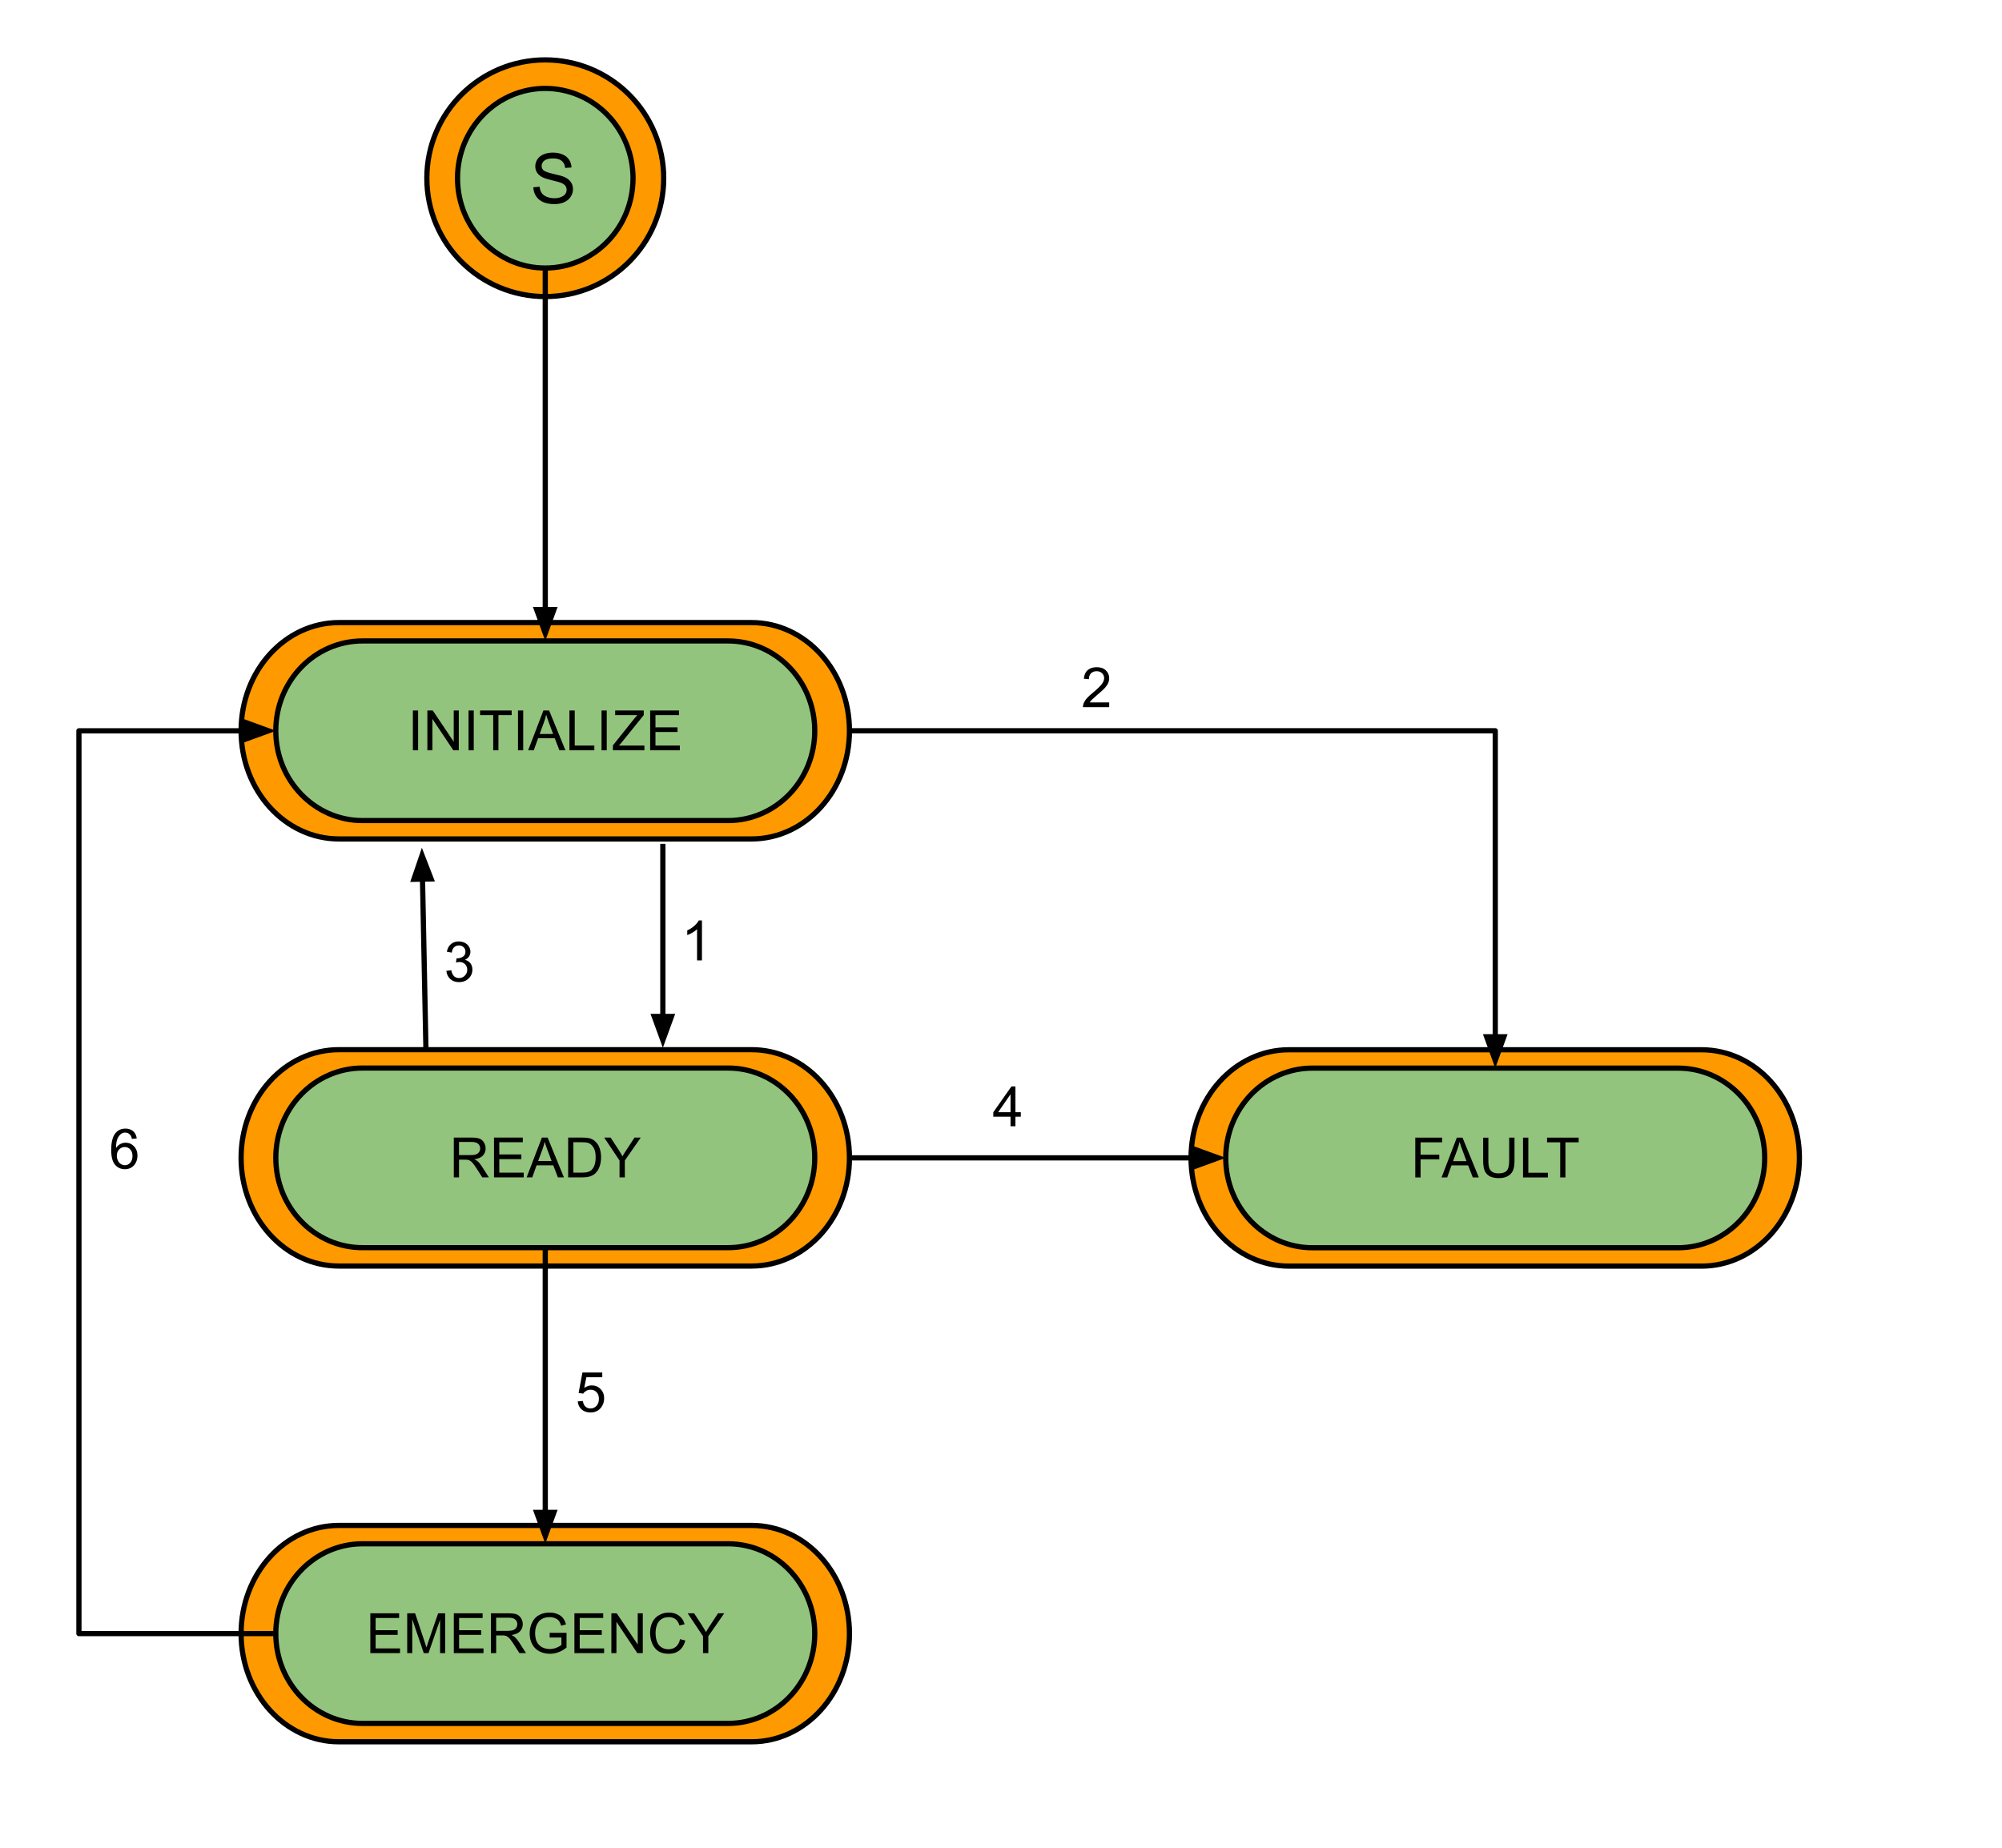
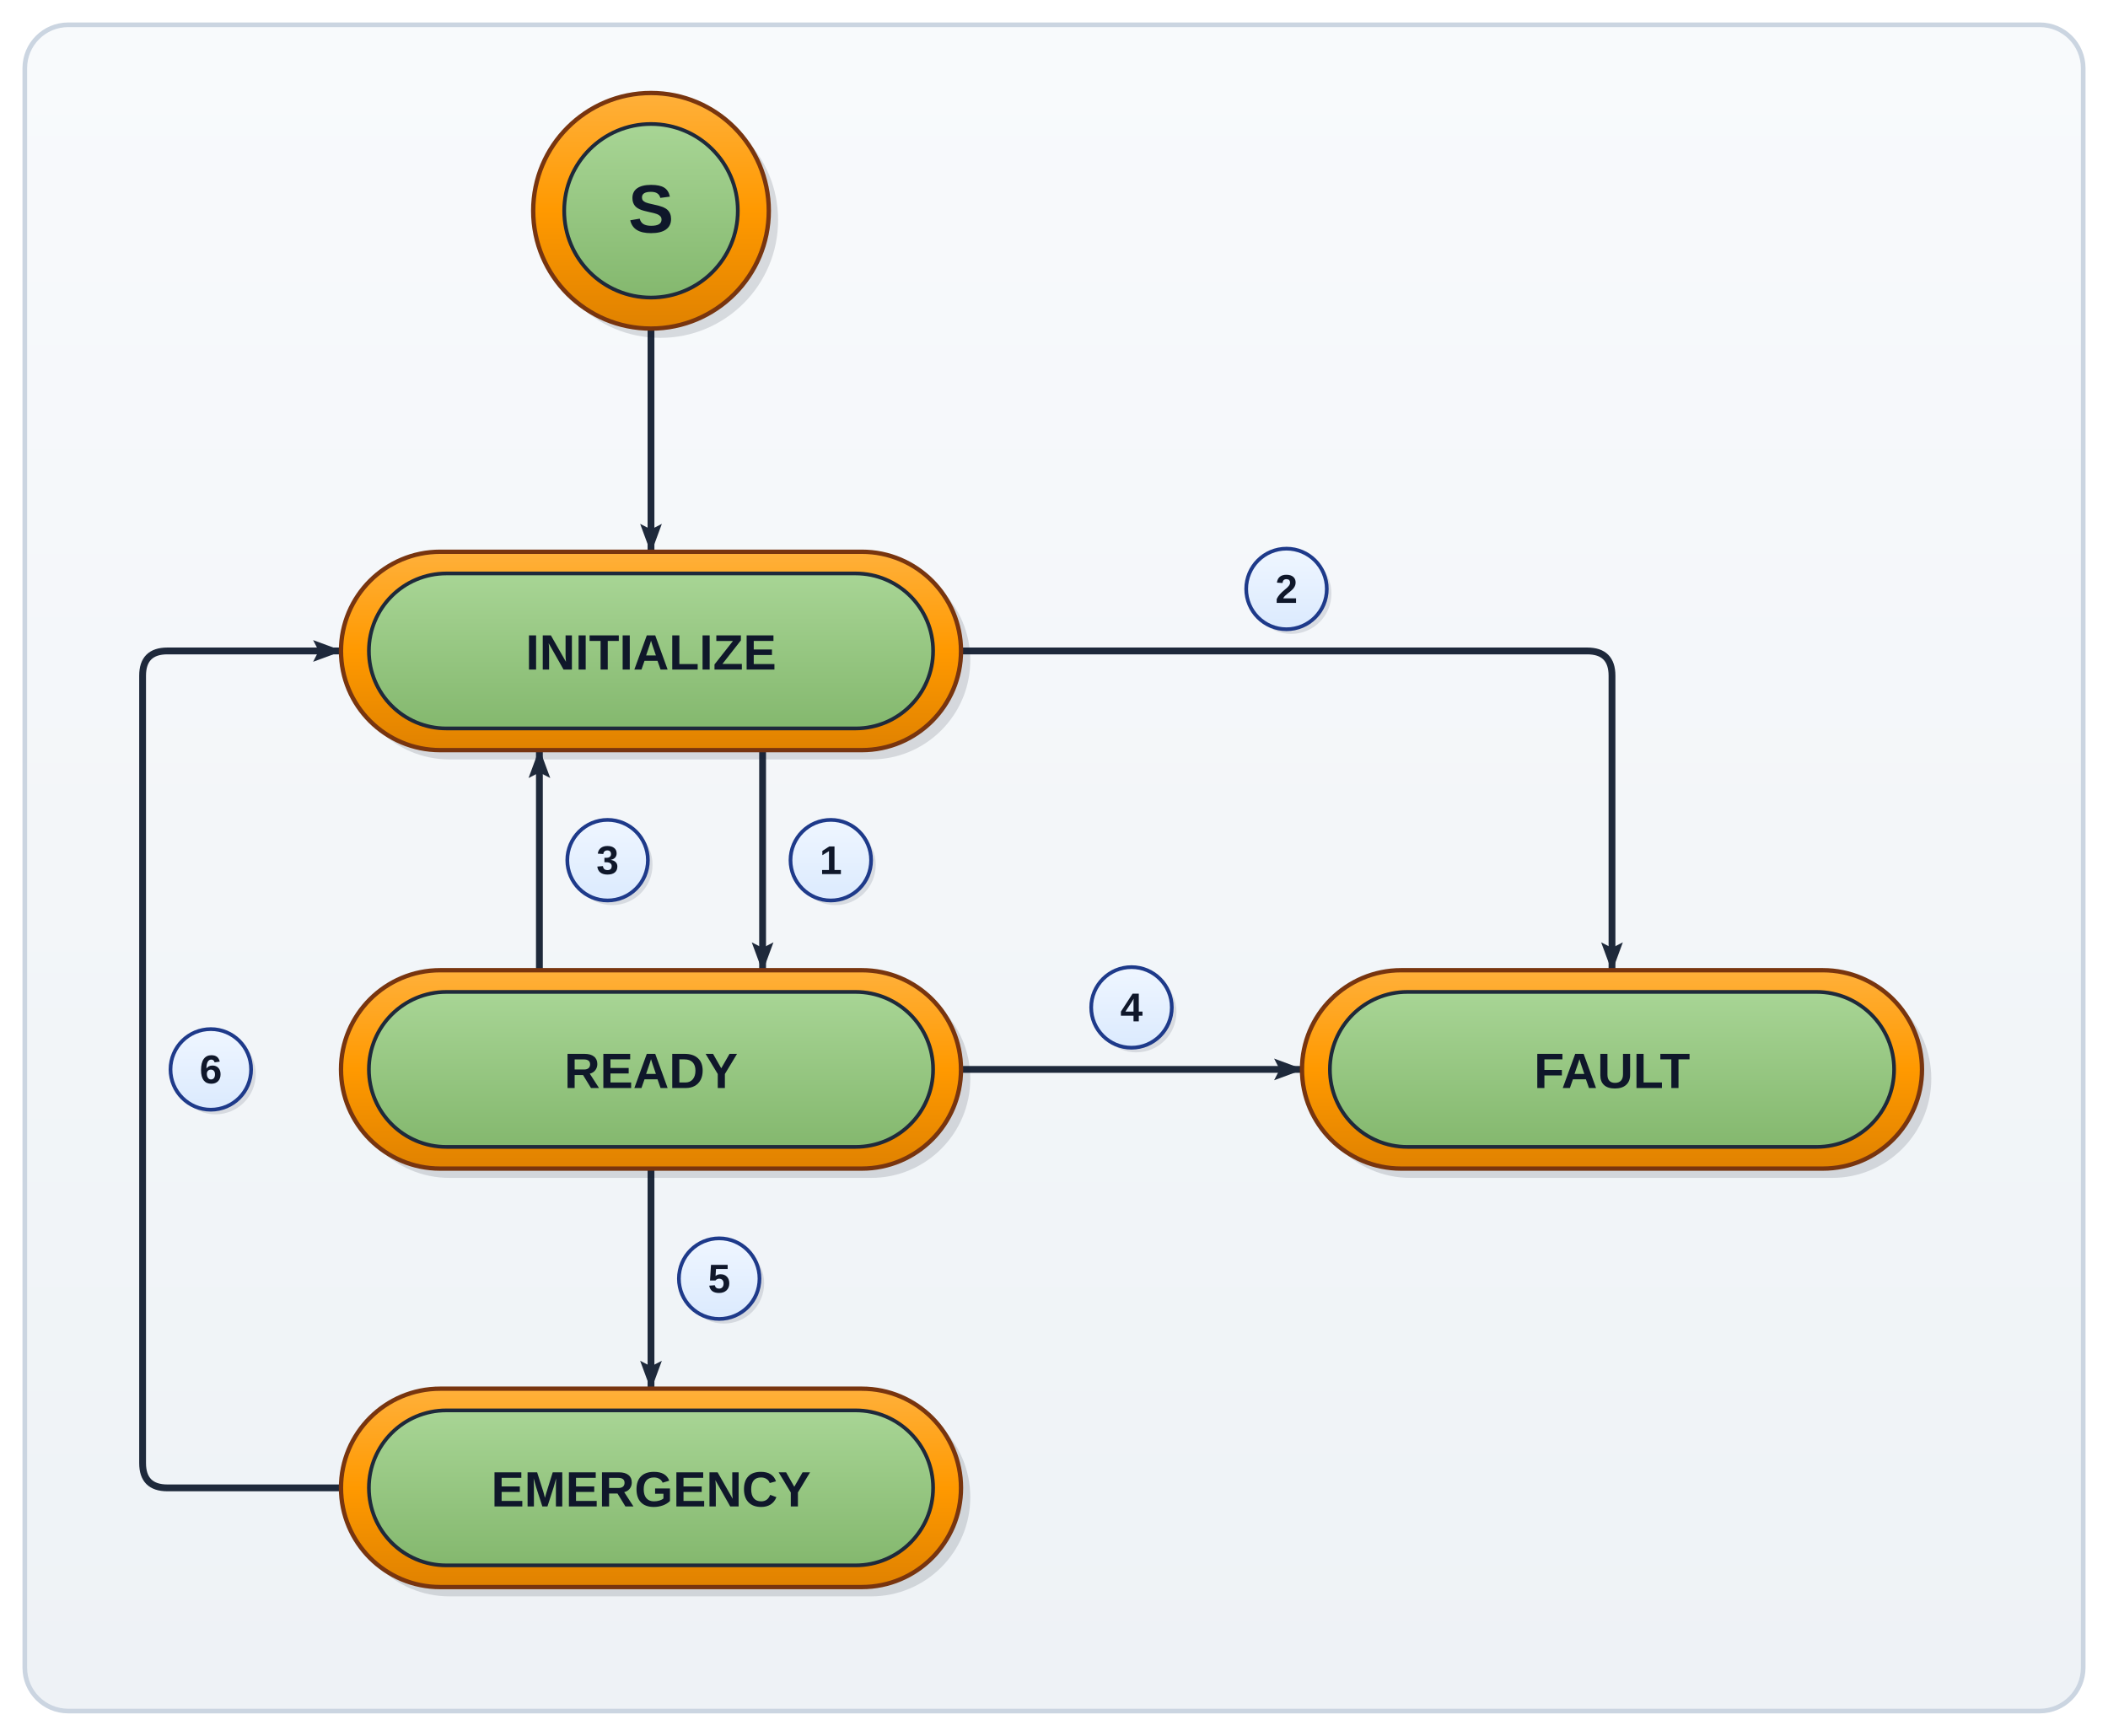
- <svg xmlns="http://www.w3.org/2000/svg" version="1.1" viewBox="0.0 0.0 383.323 353.877" fill="none" stroke="none" stroke-linecap="square" stroke-miterlimit="10">
-   <clipPath id="p.0">
-     <path d="m0 0l383.323 0l0 353.877l-383.323 0l0 -353.877z" clip-rule="nonzero" />
-   </clipPath>
-   <g clip-path="url(#p.0)">
-     <path fill="#000000" fill-opacity="0.0" d="m0 0l383.323 0l0 353.877l-383.323 0z" fill-rule="evenodd" />
-     <path fill="#ff9900" d="m64.902 292.112l79.002 0c10.35 0 18.74 9.275 18.74 20.716c0 11.441 -8.39 20.716 -18.74 20.716l-79.002 0c-10.35 0 -18.739 -9.275 -18.739 -20.716c0 -11.441 8.39 -20.716 18.739 -20.716z" fill-rule="evenodd" />
-     <path stroke="#000000" stroke-width="1.0" stroke-linejoin="round" stroke-linecap="butt" d="m64.902 292.112l79.002 0c10.35 0 18.74 9.275 18.74 20.716c0 11.441 -8.39 20.716 -18.74 20.716l-79.002 0c-10.35 0 -18.739 -9.275 -18.739 -20.716c0 -11.441 8.39 -20.716 18.739 -20.716z" fill-rule="evenodd" />
-     <path fill="#93c47d" d="m69.408 295.629l69.992 0c9.169 0 16.602 7.7 16.602 17.198c0 9.498 -7.433 17.198 -16.602 17.198l-69.992 0c-9.169 0 -16.602 -7.7 -16.602 -17.198c0 -9.498 7.433 -17.198 16.602 -17.198z" fill-rule="evenodd" />
-     <path stroke="#000000" stroke-width="1.0" stroke-linejoin="round" stroke-linecap="butt" d="m69.408 295.629l69.992 0c9.169 0 16.602 7.7 16.602 17.198c0 9.498 -7.433 17.198 -16.602 17.198l-69.992 0c-9.169 0 -16.602 -7.7 -16.602 -17.198c0 -9.498 7.433 -17.198 16.602 -17.198z" fill-rule="evenodd" />
-     <path fill="#000000" d="m70.906 316.567l0 -7.625l5.516 0l0 0.891l-4.5 0l0 2.344l4.219 0l0 0.891l-4.219 0l0 2.594l4.672 0l0 0.906l-5.688 0zm7.061 0l0 -7.625l1.516 0l1.797 5.391q0.25 0.766 0.375 1.141q0.125 -0.422 0.406 -1.234l1.828 -5.297l1.344 0l0 7.625l-0.969 0l0 -6.391l-2.219 6.391l-0.906 0l-2.203 -6.5l0 6.5l-0.969 0zm8.924 0l0 -7.625l5.516 0l0 0.891l-4.5 0l0 2.344l4.219 0l0 0.891l-4.219 0l0 2.594l4.672 0l0 0.906l-5.688 0zm7.108 0l0 -7.625l3.375 0q1.016 0 1.547 0.203q0.531 0.203 0.844 0.734q0.328 0.516 0.328 1.141q0 0.812 -0.531 1.375q-0.516 0.547 -1.625 0.703q0.406 0.188 0.609 0.375q0.453 0.406 0.844 1.016l1.328 2.078l-1.266 0l-1.016 -1.594q-0.438 -0.688 -0.734 -1.047q-0.281 -0.359 -0.516 -0.5q-0.219 -0.156 -0.453 -0.203q-0.172 -0.047 -0.562 -0.047l-1.172 0l0 3.391l-1.0 0zm1.0 -4.266l2.172 0q0.688 0 1.078 -0.141q0.391 -0.141 0.594 -0.453q0.203 -0.312 0.203 -0.688q0 -0.547 -0.391 -0.891q-0.391 -0.344 -1.234 -0.344l-2.422 0l0 2.516zm10.242 1.281l0 -0.906l3.234 0l0 2.828q-0.75 0.594 -1.547 0.891q-0.781 0.297 -1.609 0.297q-1.125 0 -2.047 -0.469q-0.922 -0.484 -1.391 -1.391q-0.469 -0.922 -0.469 -2.047q0 -1.109 0.469 -2.078q0.469 -0.969 1.344 -1.438q0.875 -0.469 2.016 -0.469q0.828 0 1.484 0.281q0.672 0.266 1.047 0.75q0.391 0.469 0.594 1.234l-0.922 0.25q-0.172 -0.578 -0.422 -0.906q-0.25 -0.344 -0.734 -0.531q-0.469 -0.203 -1.047 -0.203q-0.688 0 -1.203 0.219q-0.5 0.203 -0.812 0.547q-0.297 0.344 -0.469 0.75q-0.297 0.703 -0.297 1.531q0 1.031 0.344 1.719q0.359 0.672 1.031 1.016q0.672 0.328 1.422 0.328q0.656 0 1.281 -0.25q0.625 -0.25 0.953 -0.547l0 -1.406l-2.25 0zm4.742 2.984l0 -7.625l5.516 0l0 0.891l-4.5 0l0 2.344l4.219 0l0 0.891l-4.219 0l0 2.594l4.672 0l0 0.906l-5.688 0zm7.076 0l0 -7.625l1.031 0l4.016 5.984l0 -5.984l0.969 0l0 7.625l-1.047 0l-4 -6.0l0 6.0l-0.969 0zm13.149 -2.672l1.016 0.25q-0.328 1.25 -1.156 1.906q-0.812 0.641 -2.016 0.641q-1.234 0 -2 -0.5q-0.766 -0.5 -1.172 -1.453q-0.406 -0.953 -0.406 -2.047q0 -1.188 0.453 -2.078q0.453 -0.891 1.297 -1.344q0.844 -0.469 1.844 -0.469q1.156 0 1.938 0.594q0.781 0.578 1.078 1.641l-0.984 0.234q-0.266 -0.844 -0.781 -1.219q-0.5 -0.375 -1.266 -0.375q-0.875 0 -1.469 0.422q-0.594 0.422 -0.828 1.141q-0.234 0.703 -0.234 1.453q0 0.969 0.281 1.703q0.281 0.719 0.875 1.078q0.594 0.359 1.297 0.359q0.844 0 1.437 -0.484q0.594 -0.5 0.797 -1.453zm4.399 2.672l0 -3.234l-2.938 -4.391l1.234 0l1.5 2.297q0.406 0.641 0.766 1.297q0.344 -0.609 0.844 -1.359l1.469 -2.234l1.188 0l-3.047 4.391l0 3.234l-1.016 0z" fill-rule="nonzero" />
-     <path fill="#ff9900" d="m64.902 201.009l79.002 0c10.35 0 18.74 9.275 18.74 20.716c0 11.441 -8.39 20.716 -18.74 20.716l-79.002 0c-10.35 0 -18.739 -9.275 -18.739 -20.716c0 -11.441 8.39 -20.716 18.739 -20.716z" fill-rule="evenodd" />
-     <path stroke="#000000" stroke-width="1.0" stroke-linejoin="round" stroke-linecap="butt" d="m64.902 201.009l79.002 0c10.35 0 18.74 9.275 18.74 20.716c0 11.441 -8.39 20.716 -18.74 20.716l-79.002 0c-10.35 0 -18.739 -9.275 -18.739 -20.716c0 -11.441 8.39 -20.716 18.739 -20.716z" fill-rule="evenodd" />
-     <path fill="#93c47d" d="m69.408 204.526l69.992 0c9.169 0 16.602 7.7 16.602 17.198c0 9.498 -7.433 17.198 -16.602 17.198l-69.992 0c-9.169 0 -16.602 -7.7 -16.602 -17.198c0 -9.498 7.433 -17.198 16.602 -17.198z" fill-rule="evenodd" />
-     <path stroke="#000000" stroke-width="1.0" stroke-linejoin="round" stroke-linecap="butt" d="m69.408 204.526l69.992 0c9.169 0 16.602 7.7 16.602 17.198c0 9.498 -7.433 17.198 -16.602 17.198l-69.992 0c-9.169 0 -16.602 -7.7 -16.602 -17.198c0 -9.498 7.433 -17.198 16.602 -17.198z" fill-rule="evenodd" />
-     <path fill="#000000" d="m86.89 225.464l0 -7.625l3.375 0q1.016 0 1.547 0.203q0.531 0.203 0.844 0.734q0.328 0.516 0.328 1.141q0 0.812 -0.531 1.375q-0.516 0.547 -1.625 0.703q0.406 0.188 0.609 0.375q0.453 0.406 0.844 1.016l1.328 2.078l-1.266 0l-1.016 -1.594q-0.438 -0.688 -0.734 -1.047q-0.281 -0.359 -0.516 -0.5q-0.219 -0.156 -0.453 -0.203q-0.172 -0.047 -0.562 -0.047l-1.172 0l0 3.391l-1.0 0zm1.0 -4.266l2.172 0q0.688 0 1.078 -0.141q0.391 -0.141 0.594 -0.453q0.203 -0.312 0.203 -0.688q0 -0.547 -0.391 -0.891q-0.391 -0.344 -1.234 -0.344l-2.422 0l0 2.516zm6.696 4.266l0 -7.625l5.516 0l0 0.891l-4.5 0l0 2.344l4.219 0l0 0.891l-4.219 0l0 2.594l4.672 0l0 0.906l-5.688 0zm6.248 0l2.922 -7.625l1.094 0l3.125 7.625l-1.156 0l-0.891 -2.312l-3.188 0l-0.828 2.312l-1.078 0zm2.203 -3.125l2.578 0l-0.797 -2.125q-0.359 -0.953 -0.531 -1.578q-0.156 0.734 -0.422 1.453l-0.828 2.25zm5.748 3.125l0 -7.625l2.625 0q0.891 0 1.359 0.109q0.656 0.141 1.109 0.547q0.609 0.5 0.906 1.297q0.297 0.797 0.297 1.812q0 0.875 -0.203 1.547q-0.203 0.672 -0.516 1.109q-0.312 0.438 -0.703 0.688q-0.375 0.25 -0.906 0.391q-0.531 0.125 -1.219 0.125l-2.75 0zm1.0 -0.906l1.625 0q0.766 0 1.188 -0.141q0.438 -0.141 0.688 -0.391q0.359 -0.359 0.562 -0.953q0.203 -0.609 0.203 -1.484q0 -1.188 -0.406 -1.828q-0.391 -0.656 -0.953 -0.875q-0.406 -0.156 -1.297 -0.156l-1.609 0l0 5.828zm8.836 0.906l0 -3.234l-2.938 -4.391l1.234 0l1.5 2.297q0.406 0.641 0.766 1.297q0.344 -0.609 0.844 -1.359l1.469 -2.234l1.188 0l-3.047 4.391l0 3.234l-1.016 0z" fill-rule="nonzero" />
-     <path fill="#ff9900" d="m64.902 119.222l79.002 0c10.35 0 18.74 9.275 18.74 20.716c0 11.441 -8.39 20.716 -18.74 20.716l-79.002 0c-10.35 0 -18.739 -9.275 -18.739 -20.716c0 -11.441 8.39 -20.716 18.739 -20.716z" fill-rule="evenodd" />
-     <path stroke="#000000" stroke-width="1.0" stroke-linejoin="round" stroke-linecap="butt" d="m64.902 119.222l79.002 0c10.35 0 18.74 9.275 18.74 20.716c0 11.441 -8.39 20.716 -18.74 20.716l-79.002 0c-10.35 0 -18.739 -9.275 -18.739 -20.716c0 -11.441 8.39 -20.716 18.739 -20.716z" fill-rule="evenodd" />
-     <path fill="#93c47d" d="m69.408 122.739l69.992 0c9.169 0 16.602 7.7 16.602 17.198c0 9.498 -7.433 17.198 -16.602 17.198l-69.992 0c-9.169 0 -16.602 -7.7 -16.602 -17.198c0 -9.498 7.433 -17.198 16.602 -17.198z" fill-rule="evenodd" />
-     <path stroke="#000000" stroke-width="1.0" stroke-linejoin="round" stroke-linecap="butt" d="m69.408 122.739l69.992 0c9.169 0 16.602 7.7 16.602 17.198c0 9.498 -7.433 17.198 -16.602 17.198l-69.992 0c-9.169 0 -16.602 -7.7 -16.602 -17.198c0 -9.498 7.433 -17.198 16.602 -17.198z" fill-rule="evenodd" />
-     <path fill="#000000" d="m79.054 143.677l0 -7.625l1.0 0l0 7.625l-1.0 0zm2.773 0l0 -7.625l1.031 0l4.016 5.984l0 -5.984l0.969 0l0 7.625l-1.047 0l-4.0 -6.0l0 6.0l-0.969 0zm7.883 0l0 -7.625l1.0 0l0 7.625l-1.0 0zm4.726 0l0 -6.734l-2.516 0l0 -0.891l6.047 0l0 0.891l-2.531 0l0 6.734l-1.0 0zm4.744 0l0 -7.625l1.0 0l0 7.625l-1.0 0zm1.945 0l2.922 -7.625l1.094 0l3.125 7.625l-1.156 0l-0.891 -2.312l-3.188 0l-0.828 2.312l-1.078 0zm2.203 -3.125l2.578 0l-0.797 -2.125q-0.359 -0.953 -0.531 -1.578q-0.156 0.734 -0.422 1.453l-0.828 2.25zm5.701 3.125l0 -7.625l1.016 0l0 6.719l3.75 0l0 0.906l-4.766 0zm6.145 0l0 -7.625l1.0 0l0 7.625l-1.0 0zm2.179 0l0 -0.938l3.906 -4.891q0.406 -0.516 0.781 -0.906l-4.25 0l0 -0.891l5.469 0l0 0.891l-4.281 5.297l-0.469 0.531l4.875 0l0 0.906l-6.031 0zm7.134 0l0 -7.625l5.516 0l0 0.891l-4.5 0l0 2.344l4.219 0l0 0.891l-4.219 0l0 2.594l4.672 0l0 0.906l-5.687 0z" fill-rule="nonzero" />
-     <path fill="#ff9900" d="m246.79 201.025l79.002 0c10.35 0 18.74 9.275 18.74 20.716c0 11.441 -8.39 20.716 -18.74 20.716l-79.002 0c-10.35 0 -18.74 -9.275 -18.74 -20.716c0 -11.441 8.39 -20.716 18.74 -20.716z" fill-rule="evenodd" />
-     <path stroke="#000000" stroke-width="1.0" stroke-linejoin="round" stroke-linecap="butt" d="m246.79 201.025l79.002 0c10.35 0 18.74 9.275 18.74 20.716c0 11.441 -8.39 20.716 -18.74 20.716l-79.002 0c-10.35 0 -18.74 -9.275 -18.74 -20.716c0 -11.441 8.39 -20.716 18.74 -20.716z" fill-rule="evenodd" />
-     <path fill="#93c47d" d="m251.296 204.542l69.992 0c9.169 0 16.602 7.7 16.602 17.198c0 9.498 -7.433 17.198 -16.602 17.198l-69.992 0c-9.169 0 -16.602 -7.7 -16.602 -17.198c0 -9.498 7.433 -17.198 16.602 -17.198z" fill-rule="evenodd" />
-     <path stroke="#000000" stroke-width="1.0" stroke-linejoin="round" stroke-linecap="butt" d="m251.296 204.542l69.992 0c9.169 0 16.602 7.7 16.602 17.198c0 9.498 -7.433 17.198 -16.602 17.198l-69.992 0c-9.169 0 -16.602 -7.7 -16.602 -17.198c0 -9.498 7.433 -17.198 16.602 -17.198z" fill-rule="evenodd" />
-     <path fill="#000000" d="m270.983 225.48l0 -7.625l5.141 0l0 0.891l-4.125 0l0 2.375l3.578 0l0 0.891l-3.578 0l0 3.469l-1.016 0zm5.03 0l2.922 -7.625l1.094 0l3.125 7.625l-1.156 0l-0.891 -2.312l-3.188 0l-0.828 2.312l-1.078 0zm2.203 -3.125l2.578 0l-0.797 -2.125q-0.359 -0.953 -0.531 -1.578q-0.156 0.734 -0.422 1.453l-0.828 2.25zm10.748 -4.5l1.016 0l0 4.406q0 1.141 -0.266 1.828q-0.266 0.672 -0.953 1.094q-0.672 0.422 -1.766 0.422q-1.078 0 -1.766 -0.359q-0.672 -0.375 -0.969 -1.078q-0.281 -0.703 -0.281 -1.906l0 -4.406l1.0 0l0 4.406q0 0.984 0.188 1.453q0.188 0.469 0.625 0.734q0.453 0.25 1.109 0.25q1.109 0 1.578 -0.5q0.484 -0.516 0.484 -1.938l0 -4.406zm2.649 7.625l0 -7.625l1.016 0l0 6.719l3.75 0l0 0.906l-4.766 0zm7.119 0l0 -6.734l-2.516 0l0 -0.891l6.047 0l0 0.891l-2.531 0l0 6.734l-1.0 0z" fill-rule="nonzero" />
-     <path fill="#000000" fill-opacity="0.0" d="m126.916 161.593l0 39.055" fill-rule="evenodd" />
-     <path stroke="#000000" stroke-width="1.0" stroke-linejoin="round" stroke-linecap="butt" d="m126.916 161.593l0 33.055" fill-rule="evenodd" />
-     <path fill="#000000" stroke="#000000" stroke-width="1.0" stroke-linecap="butt" d="m125.264 194.648l1.652 4.538l1.652 -4.538z" fill-rule="evenodd" />
-     <path fill="#000000" fill-opacity="0.0" d="m81.564 201.433l-0.787 -39.087" fill-rule="evenodd" />
-     <path stroke="#000000" stroke-width="1.0" stroke-linejoin="round" stroke-linecap="butt" d="m81.564 201.433l-0.667 -33.088" fill-rule="evenodd" />
-     <path fill="#000000" stroke="#000000" stroke-width="1.0" stroke-linecap="butt" d="m82.549 168.312l-1.743 -4.504l-1.56 4.57z" fill-rule="evenodd" />
-     <path fill="#000000" fill-opacity="0.0" d="m162.644 221.725l72.063 0" fill-rule="evenodd" />
-     <path stroke="#000000" stroke-width="1.0" stroke-linejoin="round" stroke-linecap="butt" d="m162.644 221.725l66.063 0" fill-rule="evenodd" />
-     <path fill="#000000" stroke="#000000" stroke-width="1.0" stroke-linecap="butt" d="m228.707 223.377l4.538 -1.652l-4.538 -1.652z" fill-rule="evenodd" />
-     <path fill="#000000" fill-opacity="0.0" d="m104.403 238.922l0 56.693" fill-rule="evenodd" />
-     <path stroke="#000000" stroke-width="1.0" stroke-linejoin="round" stroke-linecap="butt" d="m104.403 238.922l0 50.693" fill-rule="evenodd" />
-     <path fill="#000000" stroke="#000000" stroke-width="1.0" stroke-linecap="butt" d="m102.752 289.615l1.652 4.538l1.652 -4.538z" fill-rule="evenodd" />
-     <path fill="#000000" fill-opacity="0.0" d="m162.644 139.938l123.654 0l0 64.598" fill-rule="evenodd" />
-     <path stroke="#000000" stroke-width="1.0" stroke-linejoin="round" stroke-linecap="butt" d="m162.644 139.938l123.654 0l0 58.598" fill-rule="evenodd" />
-     <path fill="#000000" stroke="#000000" stroke-width="1.0" stroke-linecap="butt" d="m284.646 198.536l1.652 4.538l1.652 -4.538z" fill-rule="evenodd" />
-     <path fill="#000000" fill-opacity="0.0" d="m52.805 312.827l-37.693 0l0 -172.882l37.756 0" fill-rule="evenodd" />
-     <path stroke="#000000" stroke-width="1.0" stroke-linejoin="round" stroke-linecap="butt" d="m52.805 312.827l-37.693 0l0 -172.882l31.756 0" fill-rule="evenodd" />
-     <path fill="#000000" stroke="#000000" stroke-width="1.0" stroke-linecap="butt" d="m46.868 141.596l4.538 -1.652l-4.538 -1.652z" fill-rule="evenodd" />
-     <path fill="#ff9900" d="m81.726 34.129c0 -12.516 10.153 -22.661 22.677 -22.661c6.014 0 11.782 2.388 16.035 6.637c4.253 4.25 6.642 10.014 6.642 16.024c0 12.516 -10.153 22.661 -22.677 22.661c-12.524 0 -22.677 -10.146 -22.677 -22.661z" fill-rule="evenodd" />
-     <path stroke="#000000" stroke-width="1.0" stroke-linejoin="round" stroke-linecap="butt" d="m81.726 34.129c0 -12.516 10.153 -22.661 22.677 -22.661c6.014 0 11.782 2.388 16.035 6.637c4.253 4.25 6.642 10.014 6.642 16.024c0 12.516 -10.153 22.661 -22.677 22.661c-12.524 0 -22.677 -10.146 -22.677 -22.661z" fill-rule="evenodd" />
-     <path fill="#93c47d" d="m87.6 34.129c0 -9.498 7.523 -17.197 16.803 -17.197c4.456 0 8.73 1.812 11.882 5.037c3.151 3.225 4.922 7.599 4.922 12.16c0 9.498 -7.523 17.197 -16.803 17.197c-9.28 0 -16.803 -7.699 -16.803 -17.197z" fill-rule="evenodd" />
-     <path stroke="#000000" stroke-width="1.0" stroke-linejoin="round" stroke-linecap="butt" d="m87.6 34.129c0 -9.498 7.523 -17.197 16.803 -17.197c4.456 0 8.73 1.812 11.882 5.037c3.151 3.225 4.922 7.599 4.922 12.16c0 9.498 -7.523 17.197 -16.803 17.197c-9.28 0 -16.803 -7.699 -16.803 -17.197z" fill-rule="evenodd" />
-     <path fill="#000000" d="m102.115 35.866l1.203 -0.109q0.078 0.719 0.391 1.188q0.312 0.453 0.953 0.734q0.656 0.281 1.469 0.281q0.719 0 1.266 -0.219q0.562 -0.219 0.828 -0.578q0.266 -0.375 0.266 -0.828q0 -0.453 -0.266 -0.781q-0.25 -0.328 -0.844 -0.562q-0.391 -0.156 -1.703 -0.469q-1.312 -0.312 -1.844 -0.594q-0.672 -0.359 -1.016 -0.891q-0.328 -0.531 -0.328 -1.188q0 -0.719 0.406 -1.344q0.406 -0.625 1.188 -0.953q0.797 -0.328 1.766 -0.328q1.047 0 1.859 0.344q0.812 0.344 1.25 1.016q0.438 0.656 0.469 1.484l-1.203 0.094q-0.109 -0.906 -0.672 -1.359q-0.562 -0.469 -1.656 -0.469q-1.141 0 -1.672 0.422q-0.516 0.422 -0.516 1.016q0 0.516 0.359 0.844q0.375 0.328 1.906 0.688q1.547 0.344 2.109 0.594q0.844 0.391 1.234 0.984q0.391 0.578 0.391 1.359q0 0.75 -0.438 1.438q-0.422 0.672 -1.25 1.047q-0.812 0.359 -1.828 0.359q-1.297 0 -2.172 -0.375q-0.875 -0.375 -1.375 -1.125q-0.5 -0.766 -0.531 -1.719z" fill-rule="nonzero" />
-     <path fill="#000000" fill-opacity="0.0" d="m104.403 51.325l0 71.402" fill-rule="evenodd" />
-     <path stroke="#000000" stroke-width="1.0" stroke-linejoin="round" stroke-linecap="butt" d="m104.403 51.325l0 65.402" fill-rule="evenodd" />
-     <path fill="#000000" stroke="#000000" stroke-width="1.0" stroke-linecap="butt" d="m102.751 116.727l1.652 4.538l1.652 -4.538z" fill-rule="evenodd" />
-     <path fill="#000000" fill-opacity="0.0" d="m201.249 116.184l14.772 0l0 32.315l-14.772 0z" fill-rule="evenodd" />
-     <path fill="#000000" d="m212.38 134.517l0 0.906l-5.031 0q-0.016 -0.344 0.109 -0.656q0.188 -0.516 0.609 -1.016q0.422 -0.5 1.234 -1.141q1.234 -1.031 1.672 -1.625q0.438 -0.594 0.438 -1.125q0 -0.562 -0.406 -0.938q-0.391 -0.391 -1.031 -0.391q-0.672 0 -1.078 0.406q-0.406 0.406 -0.406 1.125l-0.969 -0.094q0.094 -1.078 0.734 -1.641q0.656 -0.562 1.734 -0.562q1.109 0 1.75 0.609q0.641 0.609 0.641 1.5q0 0.469 -0.188 0.906q-0.188 0.438 -0.625 0.938q-0.438 0.484 -1.453 1.328q-0.828 0.719 -1.078 0.969q-0.234 0.25 -0.391 0.5l3.734 0z" fill-rule="nonzero" />
-     <path fill="#000000" fill-opacity="0.0" d="m124.664 164.673l14.772 0l0 32.315l-14.772 0z" fill-rule="evenodd" />
-     <path fill="#000000" d="m134.404 183.913l-0.938 0l0 -5.969q-0.344 0.328 -0.891 0.656q-0.547 0.312 -0.984 0.469l0 -0.906q0.797 -0.359 1.375 -0.891q0.594 -0.531 0.828 -1.016l0.609 0l0 7.656z" fill-rule="nonzero" />
-     <path fill="#000000" fill-opacity="0.0" d="m79.239 168.696l14.772 0l0 32.315l-14.772 0z" fill-rule="evenodd" />
-     <path fill="#000000" d="m85.464 185.92l0.938 -0.125q0.156 0.797 0.547 1.156q0.391 0.344 0.938 0.344q0.656 0 1.109 -0.453q0.469 -0.469 0.469 -1.141q0 -0.641 -0.422 -1.062q-0.422 -0.422 -1.078 -0.422q-0.266 0 -0.656 0.109l0.109 -0.828q0.094 0.016 0.141 0.016q0.594 0 1.078 -0.312q0.484 -0.312 0.484 -0.969q0 -0.516 -0.359 -0.844q-0.344 -0.344 -0.891 -0.344q-0.547 0 -0.922 0.344q-0.359 0.344 -0.453 1.031l-0.938 -0.172q0.172 -0.938 0.781 -1.453q0.609 -0.516 1.5 -0.516q0.625 0 1.156 0.266q0.531 0.266 0.797 0.734q0.281 0.453 0.281 0.984q0 0.484 -0.266 0.891q-0.266 0.406 -0.781 0.656q0.672 0.156 1.047 0.656q0.375 0.484 0.375 1.219q0 1.0 -0.734 1.703q-0.719 0.688 -1.828 0.688q-1.0 0 -1.672 -0.594q-0.656 -0.609 -0.75 -1.562z" fill-rule="nonzero" />
-     <path fill="#000000" fill-opacity="0.0" d="m184.276 196.436l14.772 0l0 32.315l-14.772 0z" fill-rule="evenodd" />
-     <path fill="#000000" d="m193.485 215.676l0 -1.828l-3.297 0l0 -0.859l3.469 -4.938l0.766 0l0 4.938l1.031 0l0 0.859l-1.031 0l0 1.828l-0.938 0zm0 -2.688l0 -3.438l-2.375 3.438l2.375 0z" fill-rule="nonzero" />
-     <path fill="#000000" fill-opacity="0.0" d="m104.404 251.119l14.772 0l0 32.315l-14.772 0z" fill-rule="evenodd" />
-     <path fill="#000000" d="m110.613 268.359l0.984 -0.078q0.109 0.719 0.5 1.078q0.406 0.359 0.969 0.359q0.672 0 1.141 -0.5q0.469 -0.516 0.469 -1.359q0 -0.797 -0.453 -1.266q-0.438 -0.469 -1.172 -0.469q-0.453 0 -0.812 0.219q-0.359 0.203 -0.578 0.531l-0.875 -0.125l0.734 -3.922l3.797 0l0 0.906l-3.047 0l-0.406 2.047q0.688 -0.484 1.438 -0.484q1.0 0 1.688 0.703q0.688 0.688 0.688 1.766q0 1.047 -0.609 1.797q-0.734 0.922 -2.0 0.922q-1.031 0 -1.703 -0.578q-0.656 -0.578 -0.75 -1.547z" fill-rule="nonzero" />
-     <path fill="#000000" fill-opacity="0.0" d="m15.113 204.535l14.772 0l0 32.315l-14.772 0z" fill-rule="evenodd" />
-     <path fill="#000000" d="m26.181 218.01l-0.922 0.078q-0.125 -0.547 -0.359 -0.797q-0.375 -0.406 -0.938 -0.406q-0.438 0 -0.781 0.25q-0.438 0.328 -0.703 0.953q-0.25 0.609 -0.266 1.75q0.344 -0.516 0.828 -0.766q0.5 -0.25 1.031 -0.25q0.938 0 1.594 0.703q0.656 0.688 0.656 1.766q0 0.719 -0.312 1.344q-0.312 0.609 -0.859 0.938q-0.531 0.328 -1.219 0.328q-1.172 0 -1.906 -0.859q-0.734 -0.859 -0.734 -2.828q0 -2.219 0.812 -3.219q0.719 -0.875 1.922 -0.875q0.891 0 1.469 0.5q0.578 0.5 0.688 1.391zm-3.813 3.297q0 0.484 0.203 0.922q0.203 0.438 0.563 0.672q0.375 0.234 0.781 0.234q0.594 0 1.016 -0.469q0.438 -0.484 0.438 -1.312q0 -0.781 -0.422 -1.234q-0.422 -0.469 -1.062 -0.469q-0.641 0 -1.078 0.469q-0.438 0.453 -0.438 1.188z" fill-rule="nonzero" />
+ <svg xmlns="http://www.w3.org/2000/svg" version="1.1" viewBox="0 0 680 560">
+   <defs>
+     <linearGradient id="bg-grad" x1="0%" y1="0%" x2="0%" y2="100%">
+       <stop offset="0%" stop-color="#f8fafc" />
+       <stop offset="100%" stop-color="#eef2f6" />
+     </linearGradient>
+     <linearGradient id="orange-frame" x1="0%" y1="0%" x2="0%" y2="100%">
+       <stop offset="0%" stop-color="#ffb03a" />
+       <stop offset="50%" stop-color="#ff9900" />
+       <stop offset="100%" stop-color="#e08200" />
+     </linearGradient>
+     <linearGradient id="node-green" x1="0%" y1="0%" x2="0%" y2="100%">
+       <stop offset="0%" stop-color="#a8d595" />
+       <stop offset="100%" stop-color="#84b86e" />
+     </linearGradient>
+     <linearGradient id="badge-grad" x1="0%" y1="0%" x2="0%" y2="100%">
+       <stop offset="0%" stop-color="#eff6ff" />
+       <stop offset="100%" stop-color="#dbeafe" />
+     </linearGradient>
+     <marker id="arrow" markerWidth="10" markerHeight="8" refX="9" refY="4" orient="auto" markerUnits="userSpaceOnUse">
+       <path d="M 0 0.5 L 9.5 4 L 0 7.5 L 1.8 4 Z" fill="#1e293b" />
+     </marker>
+   </defs>
+   <rect x="8" y="8" width="664" height="544" rx="14" fill="url(#bg-grad)" stroke="#cbd5e1" stroke-width="1.5" />
+   <line x1="210" y1="106" x2="210" y2="178" stroke="#1e293b" stroke-width="2.2" marker-end="url(#arrow)" />
+   <line x1="246" y1="242" x2="246" y2="313" stroke="#1e293b" stroke-width="2.2" marker-end="url(#arrow)" />
+   <g>
+     <circle cx="269.5" cy="279.0" r="13" fill="#0f172a" fill-opacity="0.12" />
+     <circle cx="268" cy="277.5" r="13" fill="url(#badge-grad)" stroke="#1e3a8a" stroke-width="1.2" />
+     <text x="268" y="282.0" font-family="Arial, sans-serif" font-size="13" font-weight="bold" fill="#0f172a" text-anchor="middle">1</text>
+   </g>
+   <line x1="174" y1="313" x2="174" y2="242" stroke="#1e293b" stroke-width="2.2" marker-end="url(#arrow)" />
+   <g>
+     <circle cx="197.5" cy="279.0" r="13" fill="#0f172a" fill-opacity="0.12" />
+     <circle cx="196" cy="277.5" r="13" fill="url(#badge-grad)" stroke="#1e3a8a" stroke-width="1.2" />
+     <text x="196" y="282.0" font-family="Arial, sans-serif" font-size="13" font-weight="bold" fill="#0f172a" text-anchor="middle">3</text>
+   </g>
+   <path d="M 310 210 L 512 210 Q 520 210 520 218 L 520 313" fill="none" stroke="#1e293b" stroke-width="2.2" marker-end="url(#arrow)" />
+   <g>
+     <circle cx="416.5" cy="191.5" r="13" fill="#0f172a" fill-opacity="0.12" />
+     <circle cx="415.0" cy="190" r="13" fill="url(#badge-grad)" stroke="#1e3a8a" stroke-width="1.2" />
+     <text x="415.0" y="194.5" font-family="Arial, sans-serif" font-size="13" font-weight="bold" fill="#0f172a" text-anchor="middle">2</text>
+   </g>
+   <line x1="310" y1="345" x2="420" y2="345" stroke="#1e293b" stroke-width="2.2" marker-end="url(#arrow)" />
+   <g>
+     <circle cx="366.5" cy="326.5" r="13" fill="#0f172a" fill-opacity="0.12" />
+     <circle cx="365.0" cy="325" r="13" fill="url(#badge-grad)" stroke="#1e3a8a" stroke-width="1.2" />
+     <text x="365.0" y="329.5" font-family="Arial, sans-serif" font-size="13" font-weight="bold" fill="#0f172a" text-anchor="middle">4</text>
+   </g>
+   <line x1="210" y1="377" x2="210" y2="448" stroke="#1e293b" stroke-width="2.2" marker-end="url(#arrow)" />
+   <g>
+     <circle cx="233.5" cy="414.0" r="13" fill="#0f172a" fill-opacity="0.12" />
+     <circle cx="232" cy="412.5" r="13" fill="url(#badge-grad)" stroke="#1e3a8a" stroke-width="1.2" />
+     <text x="232" y="417.0" font-family="Arial, sans-serif" font-size="13" font-weight="bold" fill="#0f172a" text-anchor="middle">5</text>
+   </g>
+   <path d="M 110 480 L 54 480 Q 46 480 46 472 L 46 218 Q 46 210 54 210 L 110 210" fill="none" stroke="#1e293b" stroke-width="2.2" marker-end="url(#arrow)" />
+   <g>
+     <circle cx="69.5" cy="346.5" r="13" fill="#0f172a" fill-opacity="0.12" />
+     <circle cx="68" cy="345" r="13" fill="url(#badge-grad)" stroke="#1e3a8a" stroke-width="1.2" />
+     <text x="68" y="349.5" font-family="Arial, sans-serif" font-size="13" font-weight="bold" fill="#0f172a" text-anchor="middle">6</text>
+   </g>
+   <g>
+     <circle cx="213" cy="71" r="38" fill="#0f172a" fill-opacity="0.14" />
+     <circle cx="210" cy="68" r="38" fill="url(#orange-frame)" stroke="#78350f" stroke-width="1.4" />
+     <circle cx="210" cy="68" r="28" fill="url(#node-green)" stroke="#1e293b" stroke-width="1.2" />
+     <text x="210" y="75" font-family="Arial, sans-serif" font-size="22" font-weight="bold" fill="#0f172a" text-anchor="middle">S</text>
+   </g>
+   <g>
+     <rect x="113.0" y="181.0" width="200" height="64" rx="32.0" fill="#0f172a" fill-opacity="0.14" />
+     <rect x="110.0" y="178.0" width="200" height="64" rx="32.0" fill="url(#orange-frame)" stroke="#78350f" stroke-width="1.4" />
+     <rect x="119.0" y="185.0" width="182" height="50" rx="25.0" fill="url(#node-green)" stroke="#1e293b" stroke-width="1.2" />
+     <text x="210" y="216" font-family="Arial, sans-serif" font-size="16" font-weight="bold" fill="#0f172a" text-anchor="middle">INITIALIZE</text>
+   </g>
+   <g>
+     <rect x="113.0" y="316.0" width="200" height="64" rx="32.0" fill="#0f172a" fill-opacity="0.14" />
+     <rect x="110.0" y="313.0" width="200" height="64" rx="32.0" fill="url(#orange-frame)" stroke="#78350f" stroke-width="1.4" />
+     <rect x="119.0" y="320.0" width="182" height="50" rx="25.0" fill="url(#node-green)" stroke="#1e293b" stroke-width="1.2" />
+     <text x="210" y="351" font-family="Arial, sans-serif" font-size="16" font-weight="bold" fill="#0f172a" text-anchor="middle">READY</text>
+   </g>
+   <g>
+     <rect x="423.0" y="316.0" width="200" height="64" rx="32.0" fill="#0f172a" fill-opacity="0.14" />
+     <rect x="420.0" y="313.0" width="200" height="64" rx="32.0" fill="url(#orange-frame)" stroke="#78350f" stroke-width="1.4" />
+     <rect x="429.0" y="320.0" width="182" height="50" rx="25.0" fill="url(#node-green)" stroke="#1e293b" stroke-width="1.2" />
+     <text x="520" y="351" font-family="Arial, sans-serif" font-size="16" font-weight="bold" fill="#0f172a" text-anchor="middle">FAULT</text>
+   </g>
+   <g>
+     <rect x="113.0" y="451.0" width="200" height="64" rx="32.0" fill="#0f172a" fill-opacity="0.14" />
+     <rect x="110.0" y="448.0" width="200" height="64" rx="32.0" fill="url(#orange-frame)" stroke="#78350f" stroke-width="1.4" />
+     <rect x="119.0" y="455.0" width="182" height="50" rx="25.0" fill="url(#node-green)" stroke="#1e293b" stroke-width="1.2" />
+     <text x="210" y="486" font-family="Arial, sans-serif" font-size="16" font-weight="bold" fill="#0f172a" text-anchor="middle">EMERGENCY</text>
  </g>
</svg>
